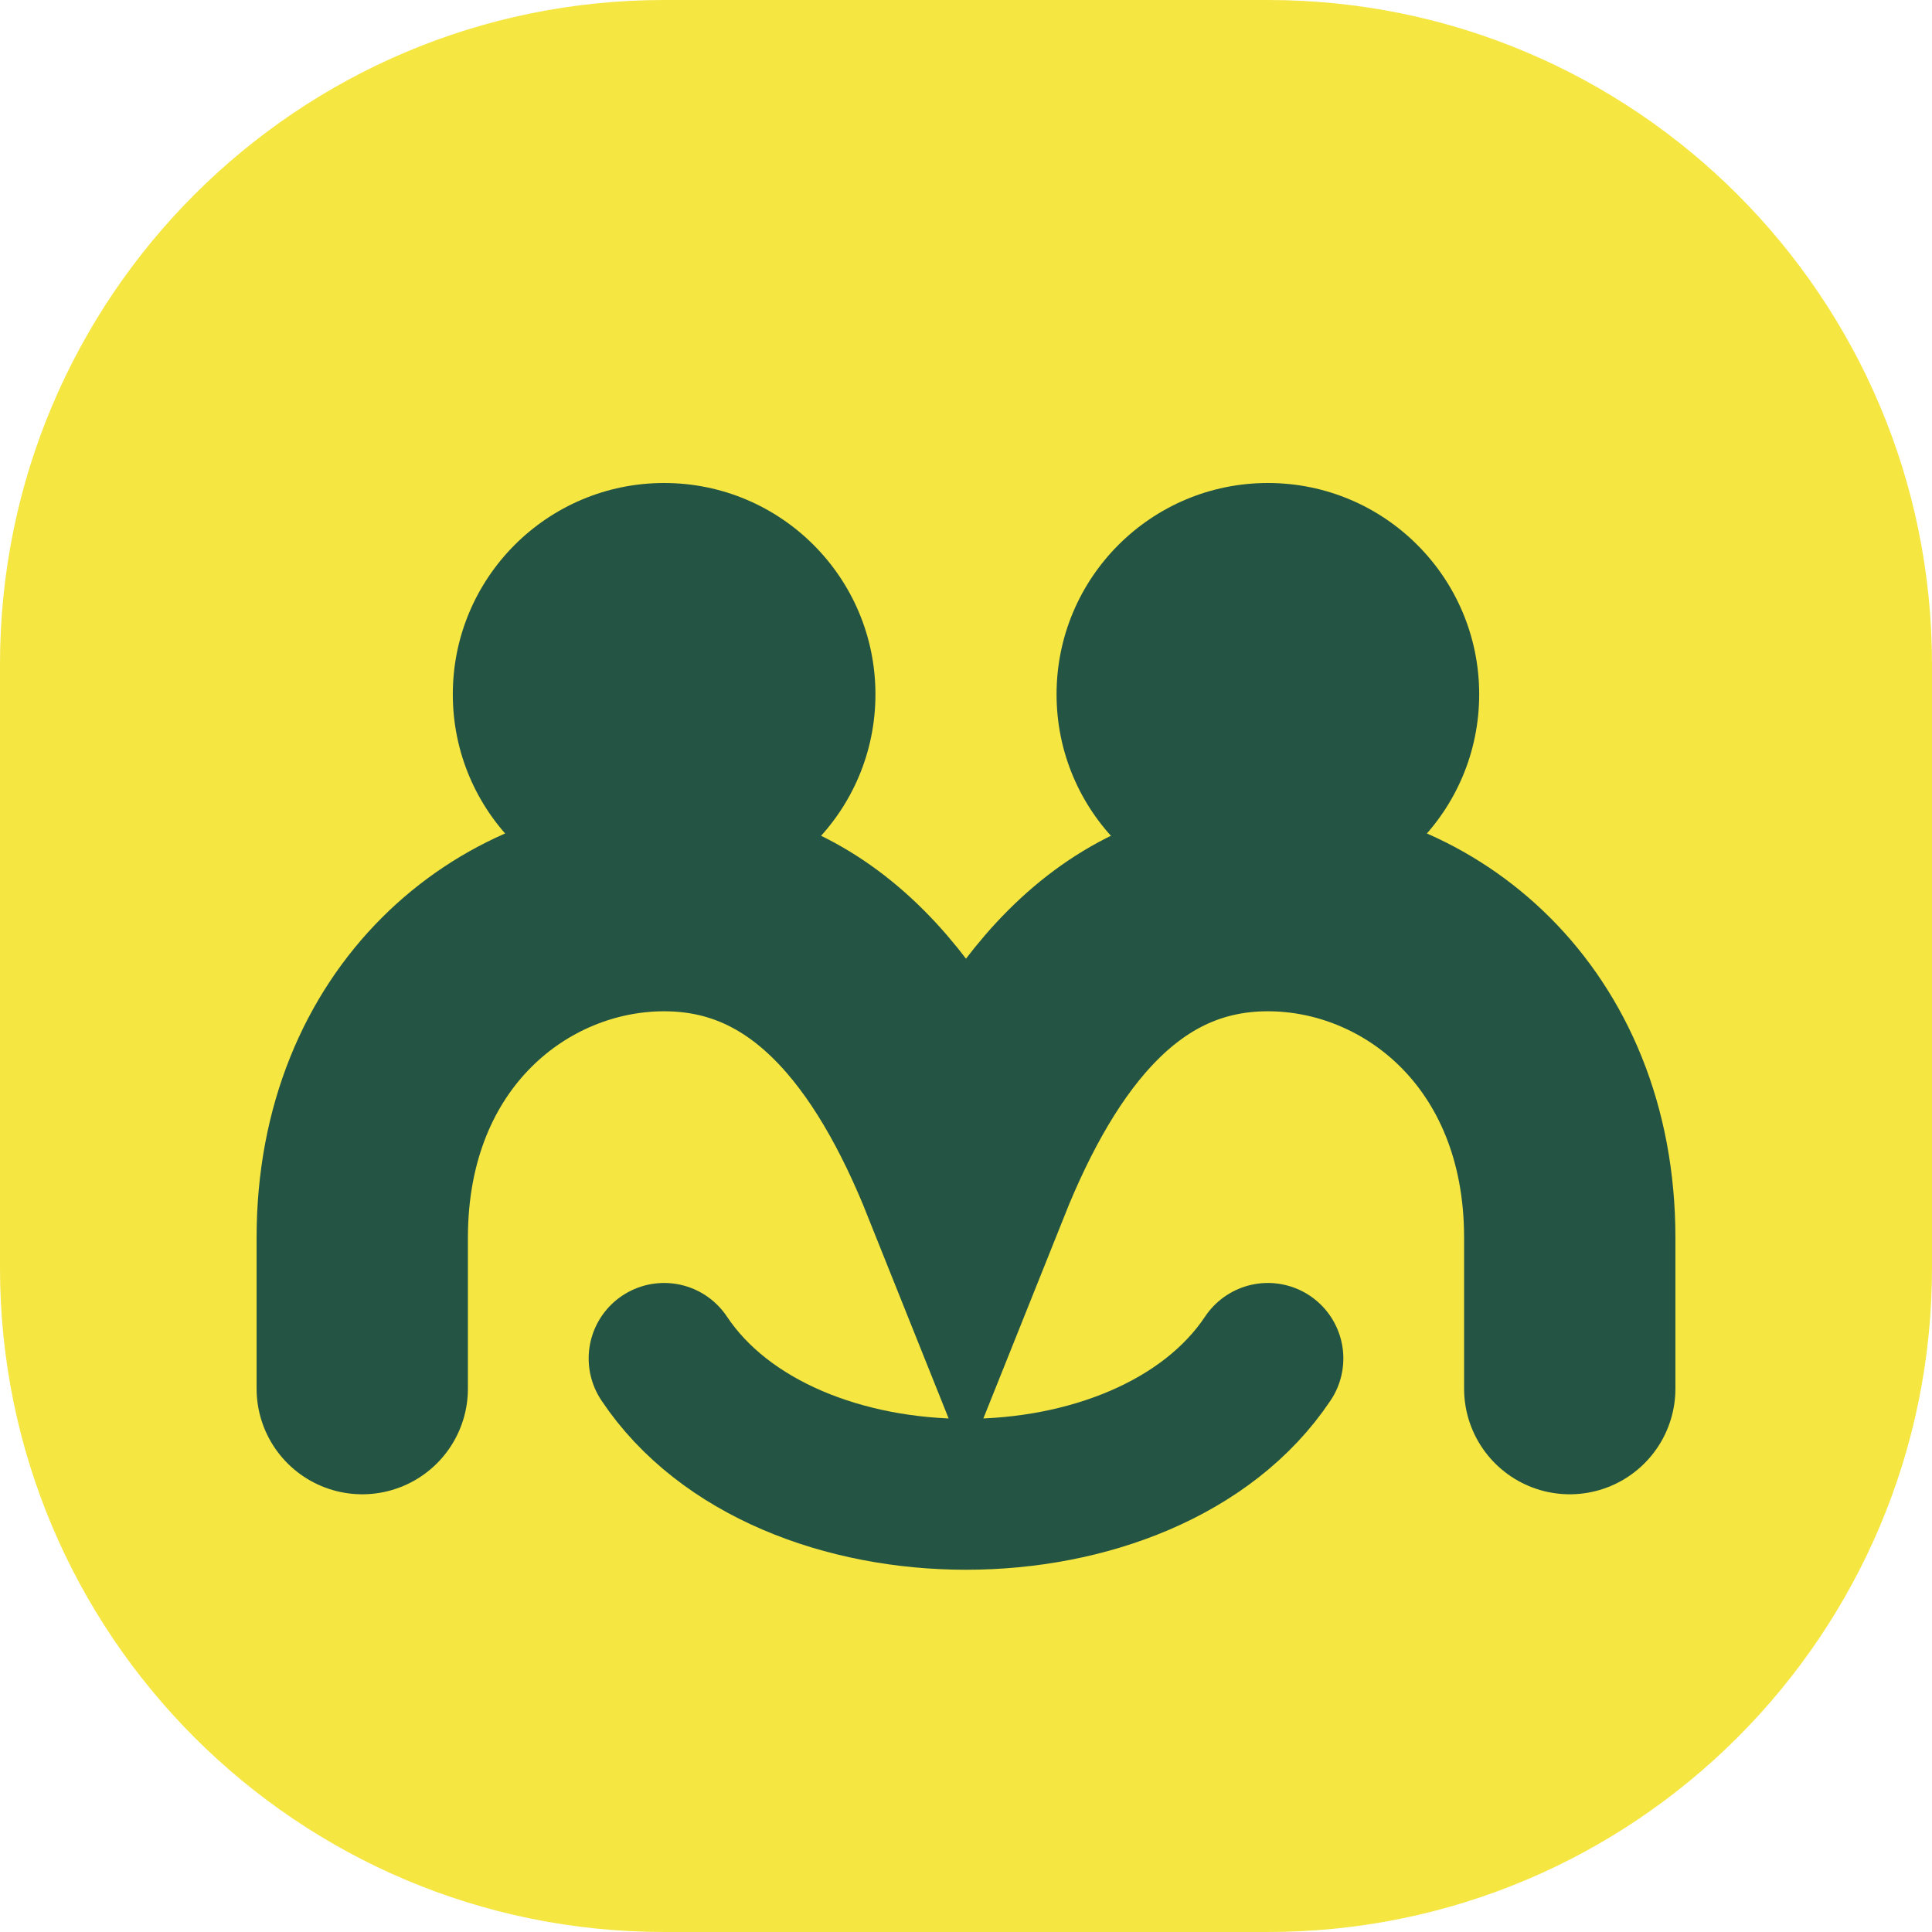
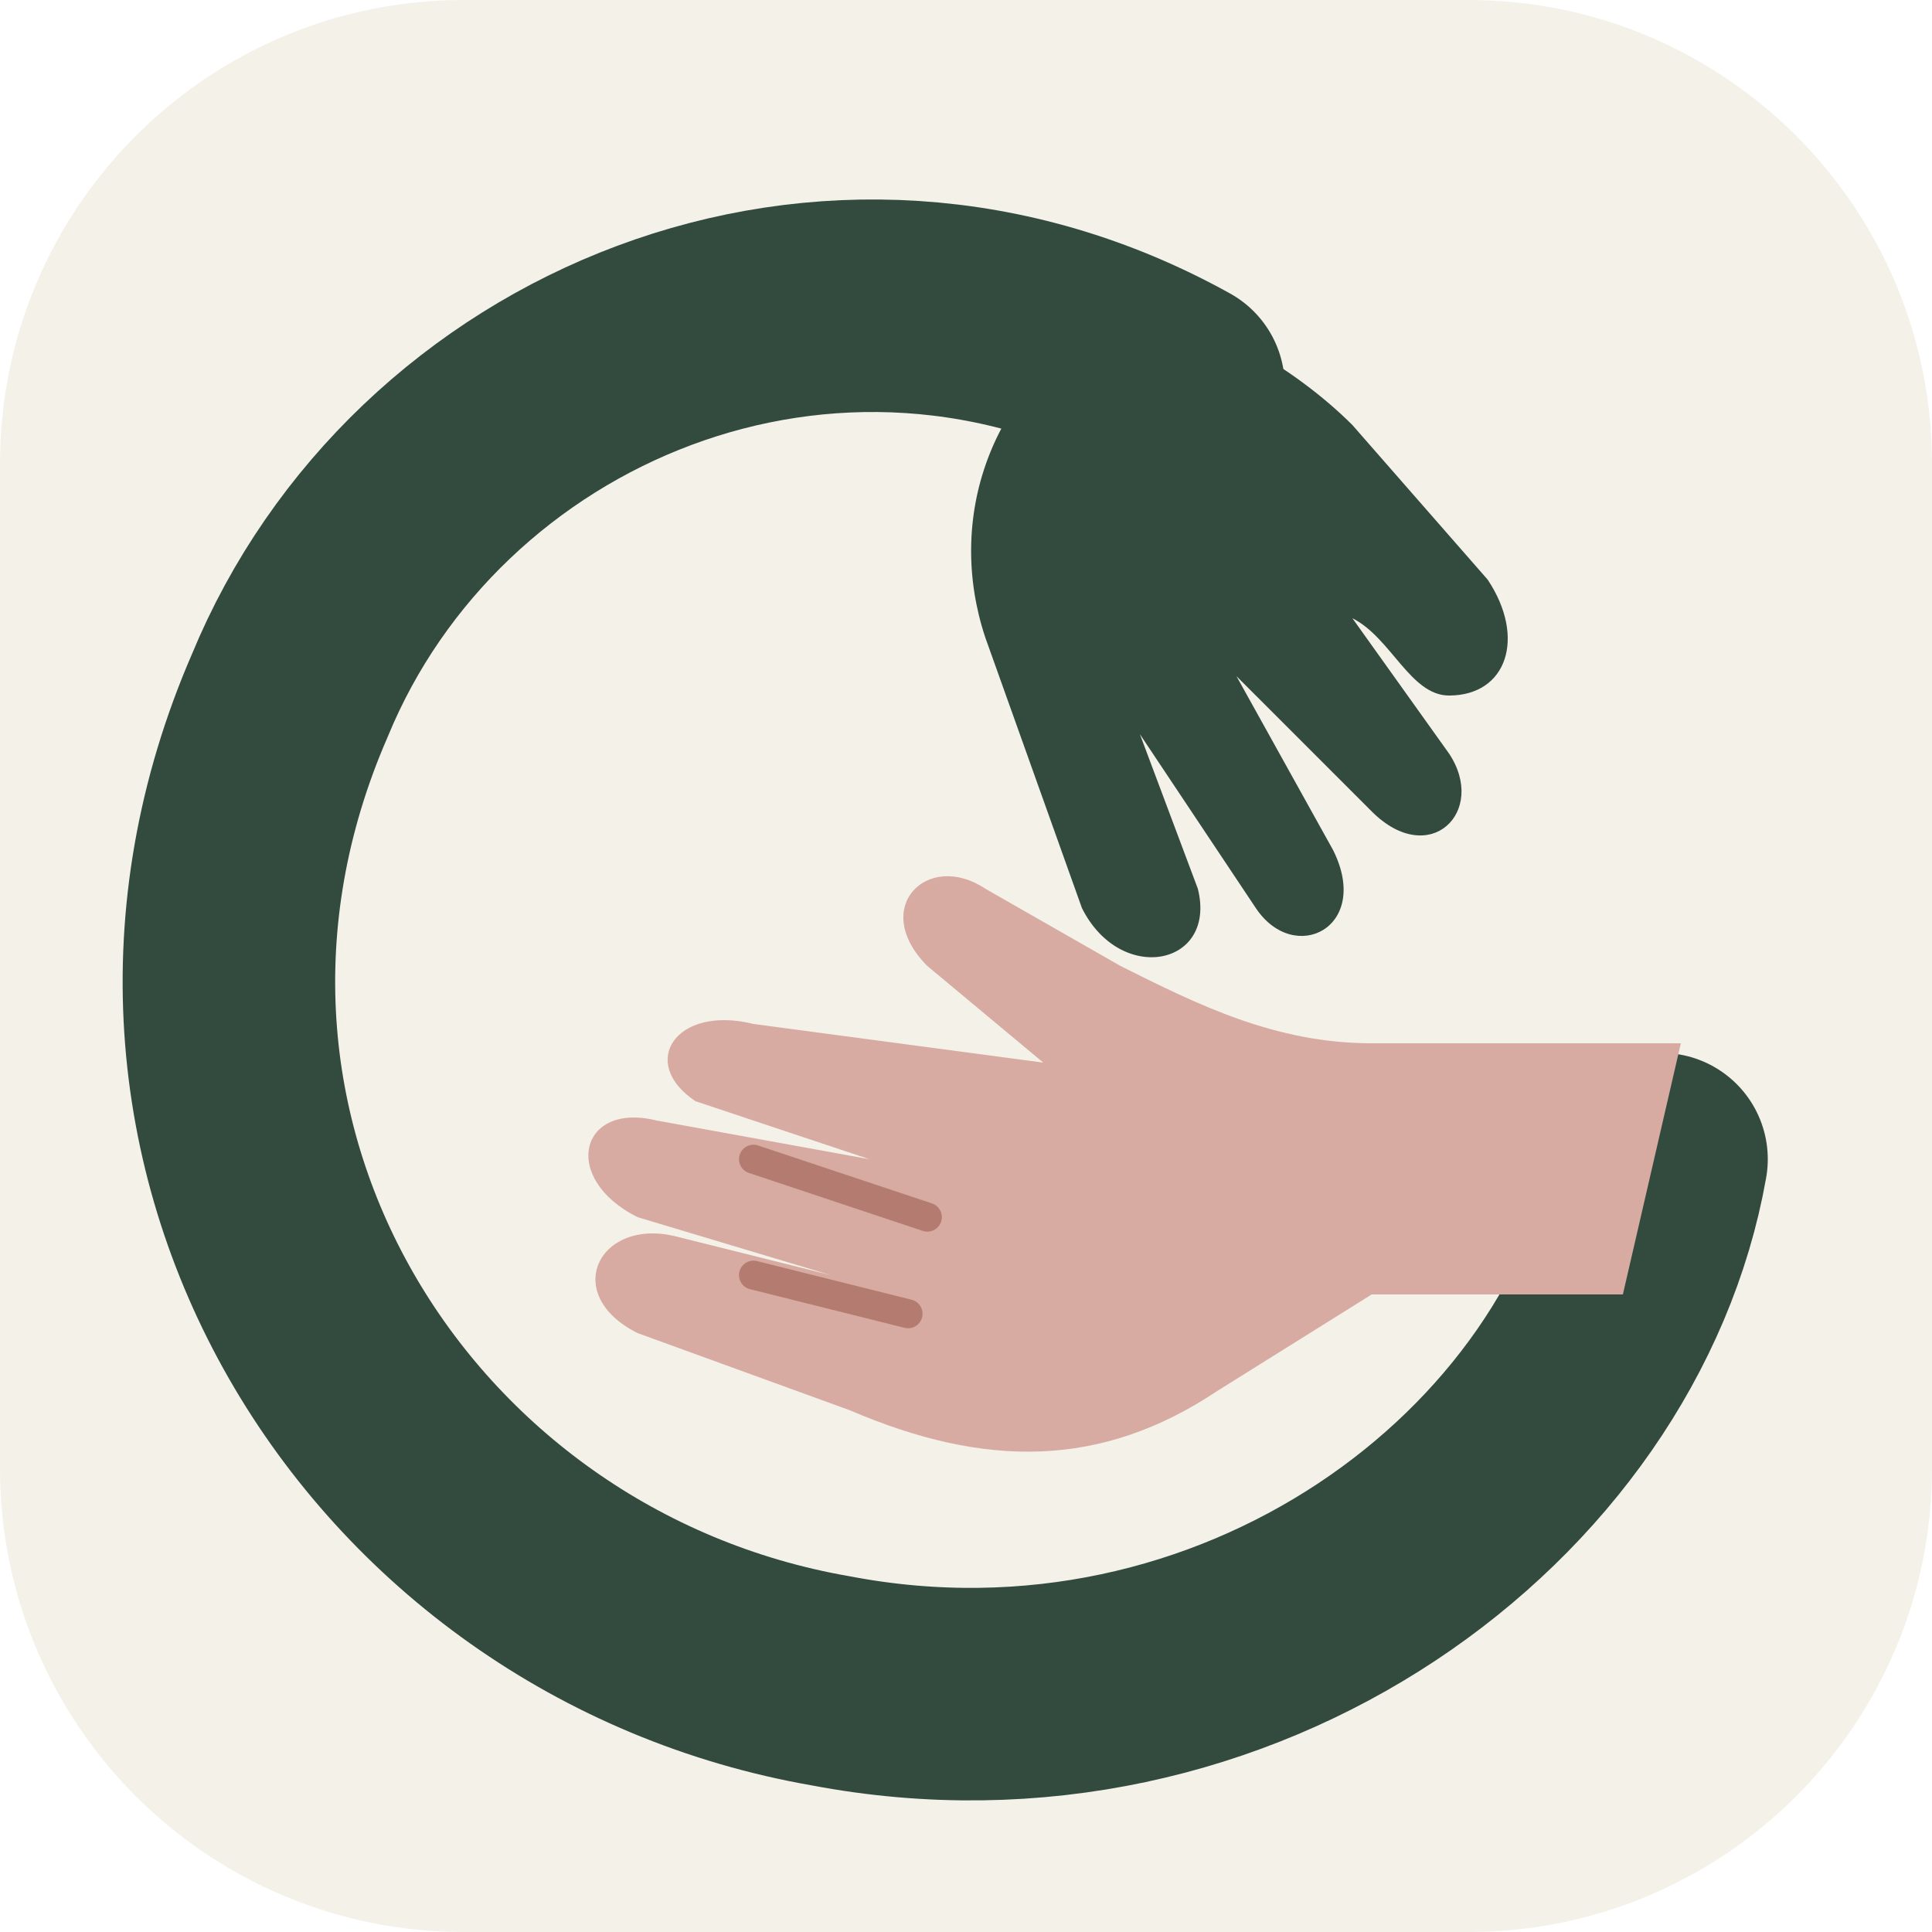
- <svg xmlns="http://www.w3.org/2000/svg" viewBox="0 0 64 64">
-   <rect width="64" height="64" rx="22" fill="#F5E642" />
-   <circle cx="22" cy="23" r="7" fill="#245443" />
-   <circle cx="42" cy="23" r="7" fill="#245443" />
-   <path d="M12 46v-5c0-7 5-11 10-11 5 0 8 4 10 9 2-5 5-9 10-9 5 0 10 4 10 11v5" fill="none" stroke="#245443" stroke-width="7" stroke-linecap="round" />
-   <path d="M22 45c4 6 16 6 20 0" fill="none" stroke="#245443" stroke-width="5" stroke-linecap="round" />
+ <svg xmlns="http://www.w3.org/2000/svg" viewBox="0 0 100 100">
+   <rect width="100" height="100" rx="24" fill="#F4F1E8" />
+   <path d="M61 20C43 10 22 19 15 36C5 59 20 83 43 87C64 91 83 77 86 60" fill="none" stroke="#334A3E" stroke-width="11" stroke-linecap="round" />
+   <path transform="translate(0 2)" d="M58 14C62 14 67 17 70 20L77 28C79 31 78 34 75 34C73 34 72 31 70 30L75 37C77 40 74 43 71 40L64 33L69 42C71 46 67 48 65 45L59 36L62 44C63 48 58 49 56 45L51 31C49 25 51 18 58 14Z" fill="#334A3E" />
+   <path d="M87 54H71C66 54 62 52 58 50L51 46C48 44 45 47 48 50L54 55L39 53C35 52 33 55 36 57L45 60L34 58C30 57 29 61 33 63L43 66L35 64C31 63 29 67 33 69L44 73C51 76 57 76 63 72L71 67H84Z" fill="#D7ABA2" />
+   <path d="M39 60L48 63M39 66L47 68" fill="none" stroke="#B47C71" stroke-width="1.5" stroke-linecap="round" />
</svg>
